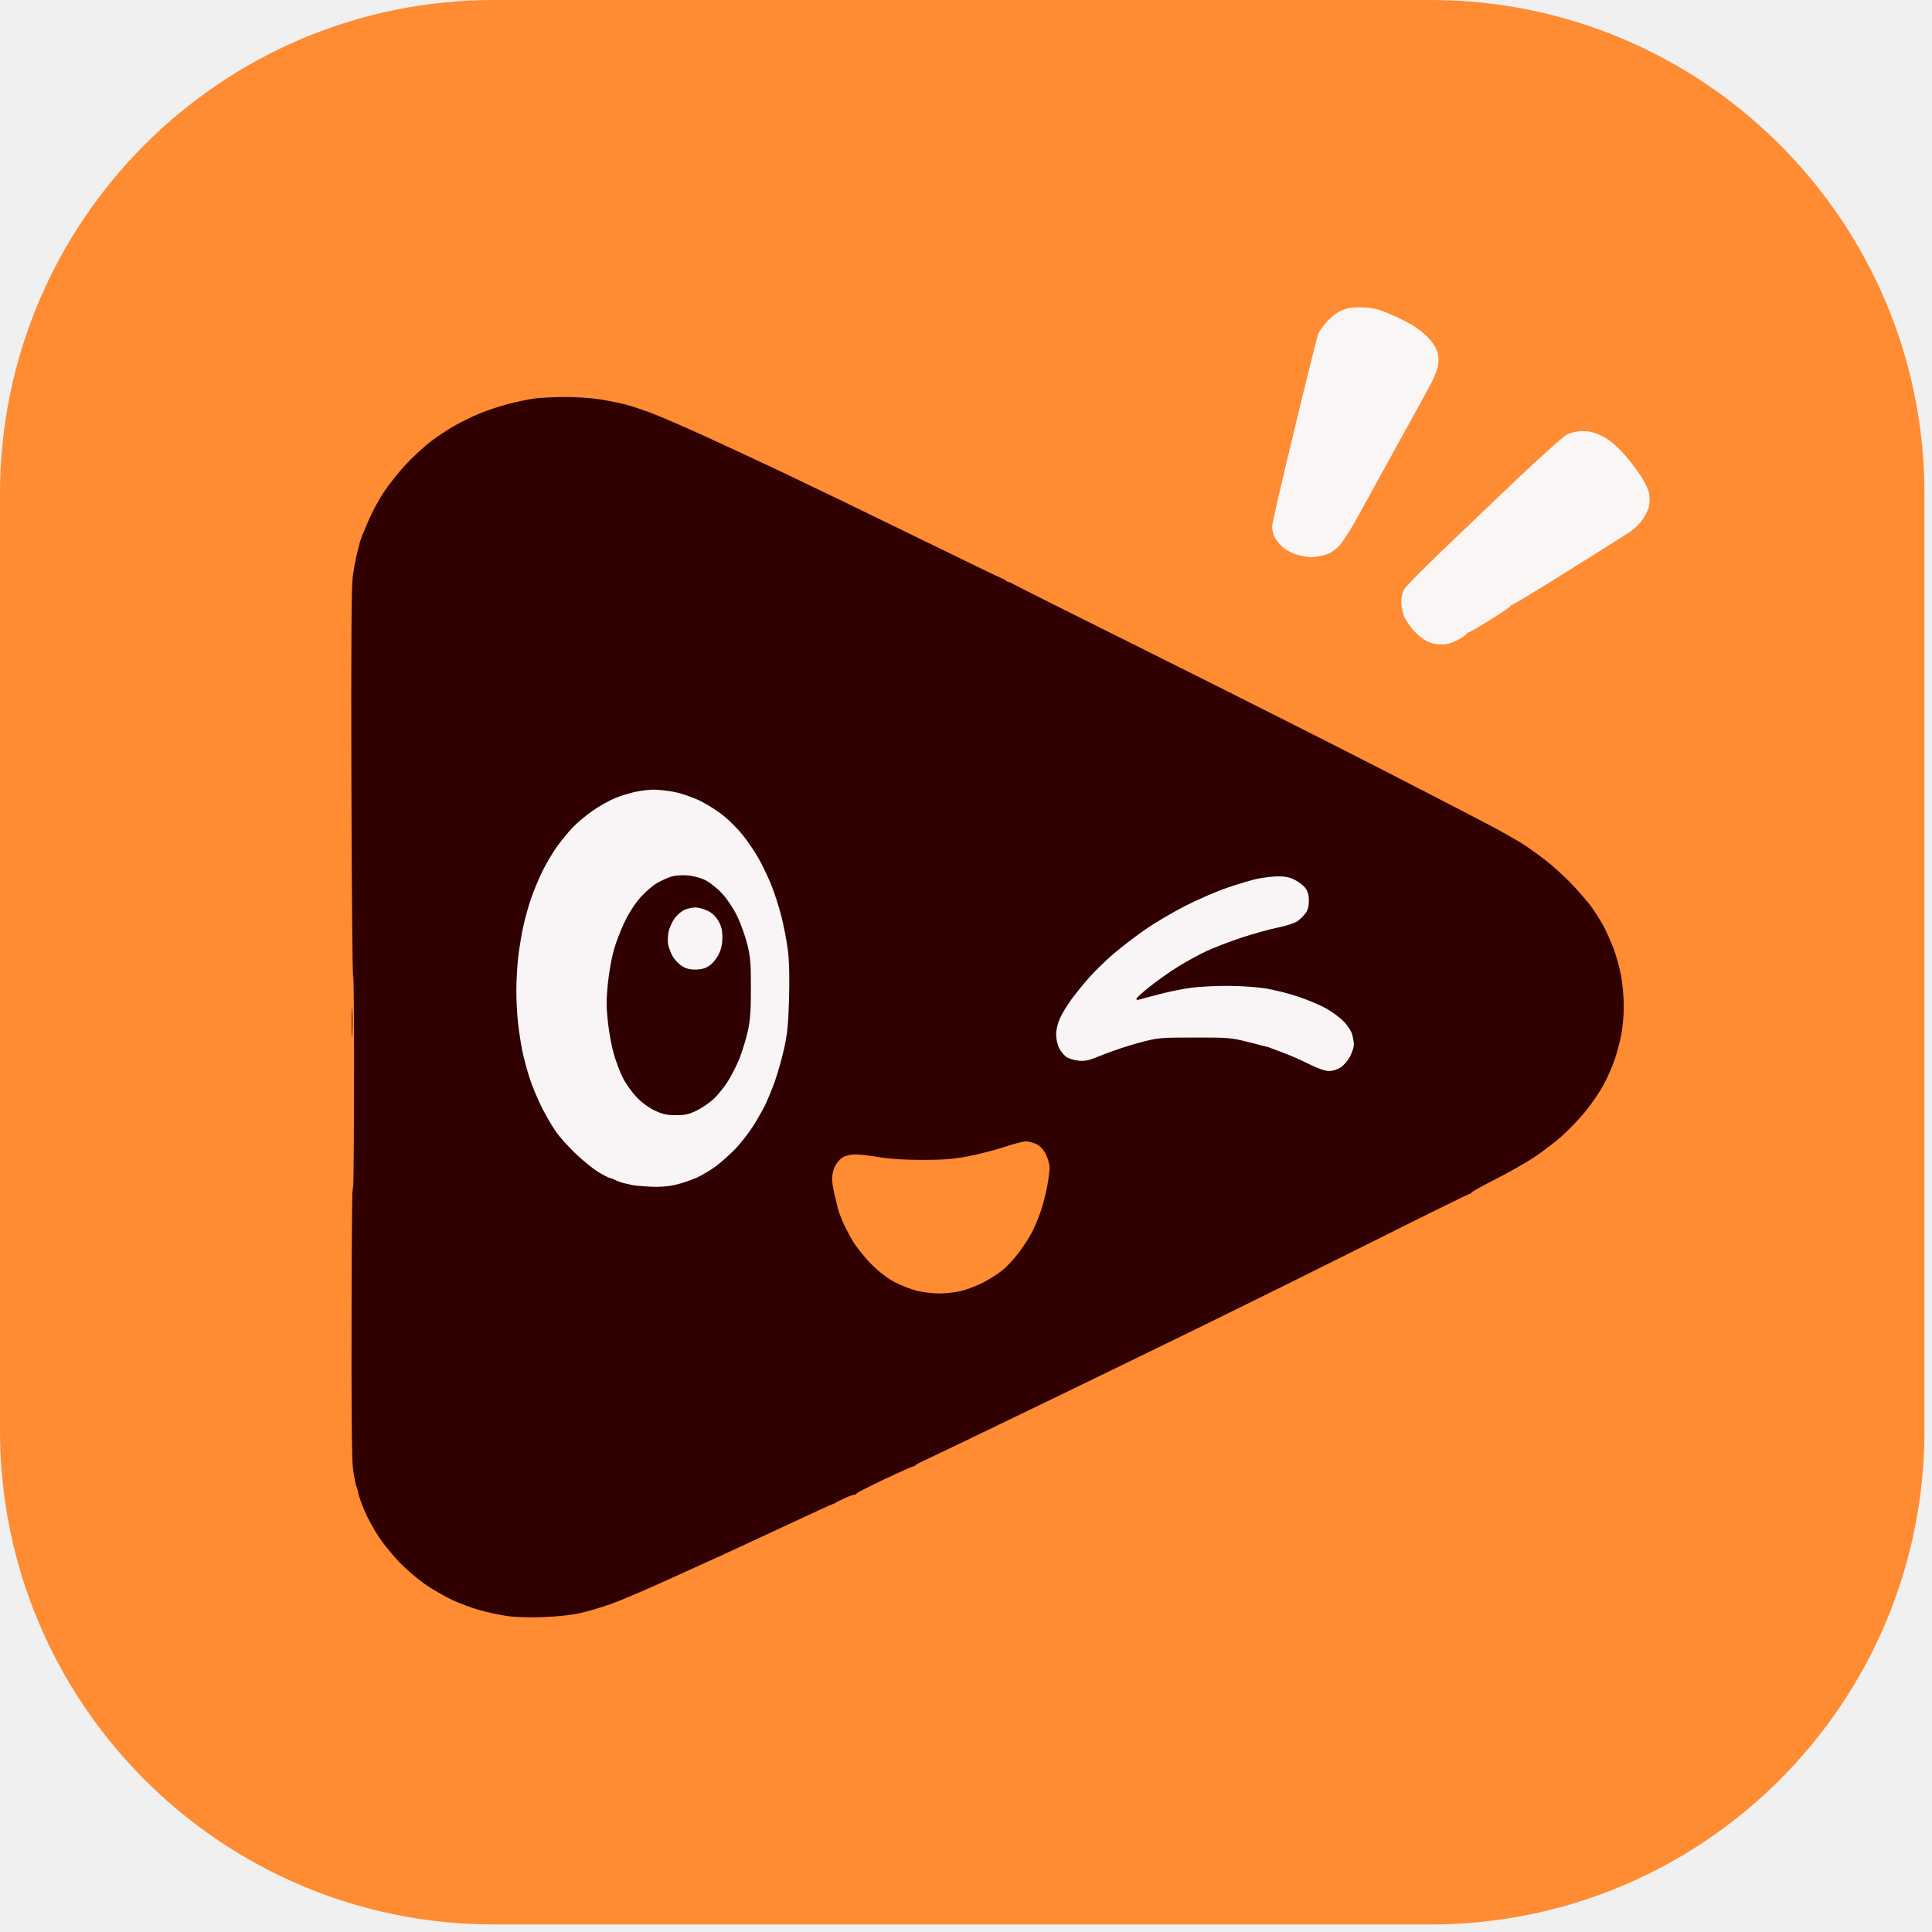
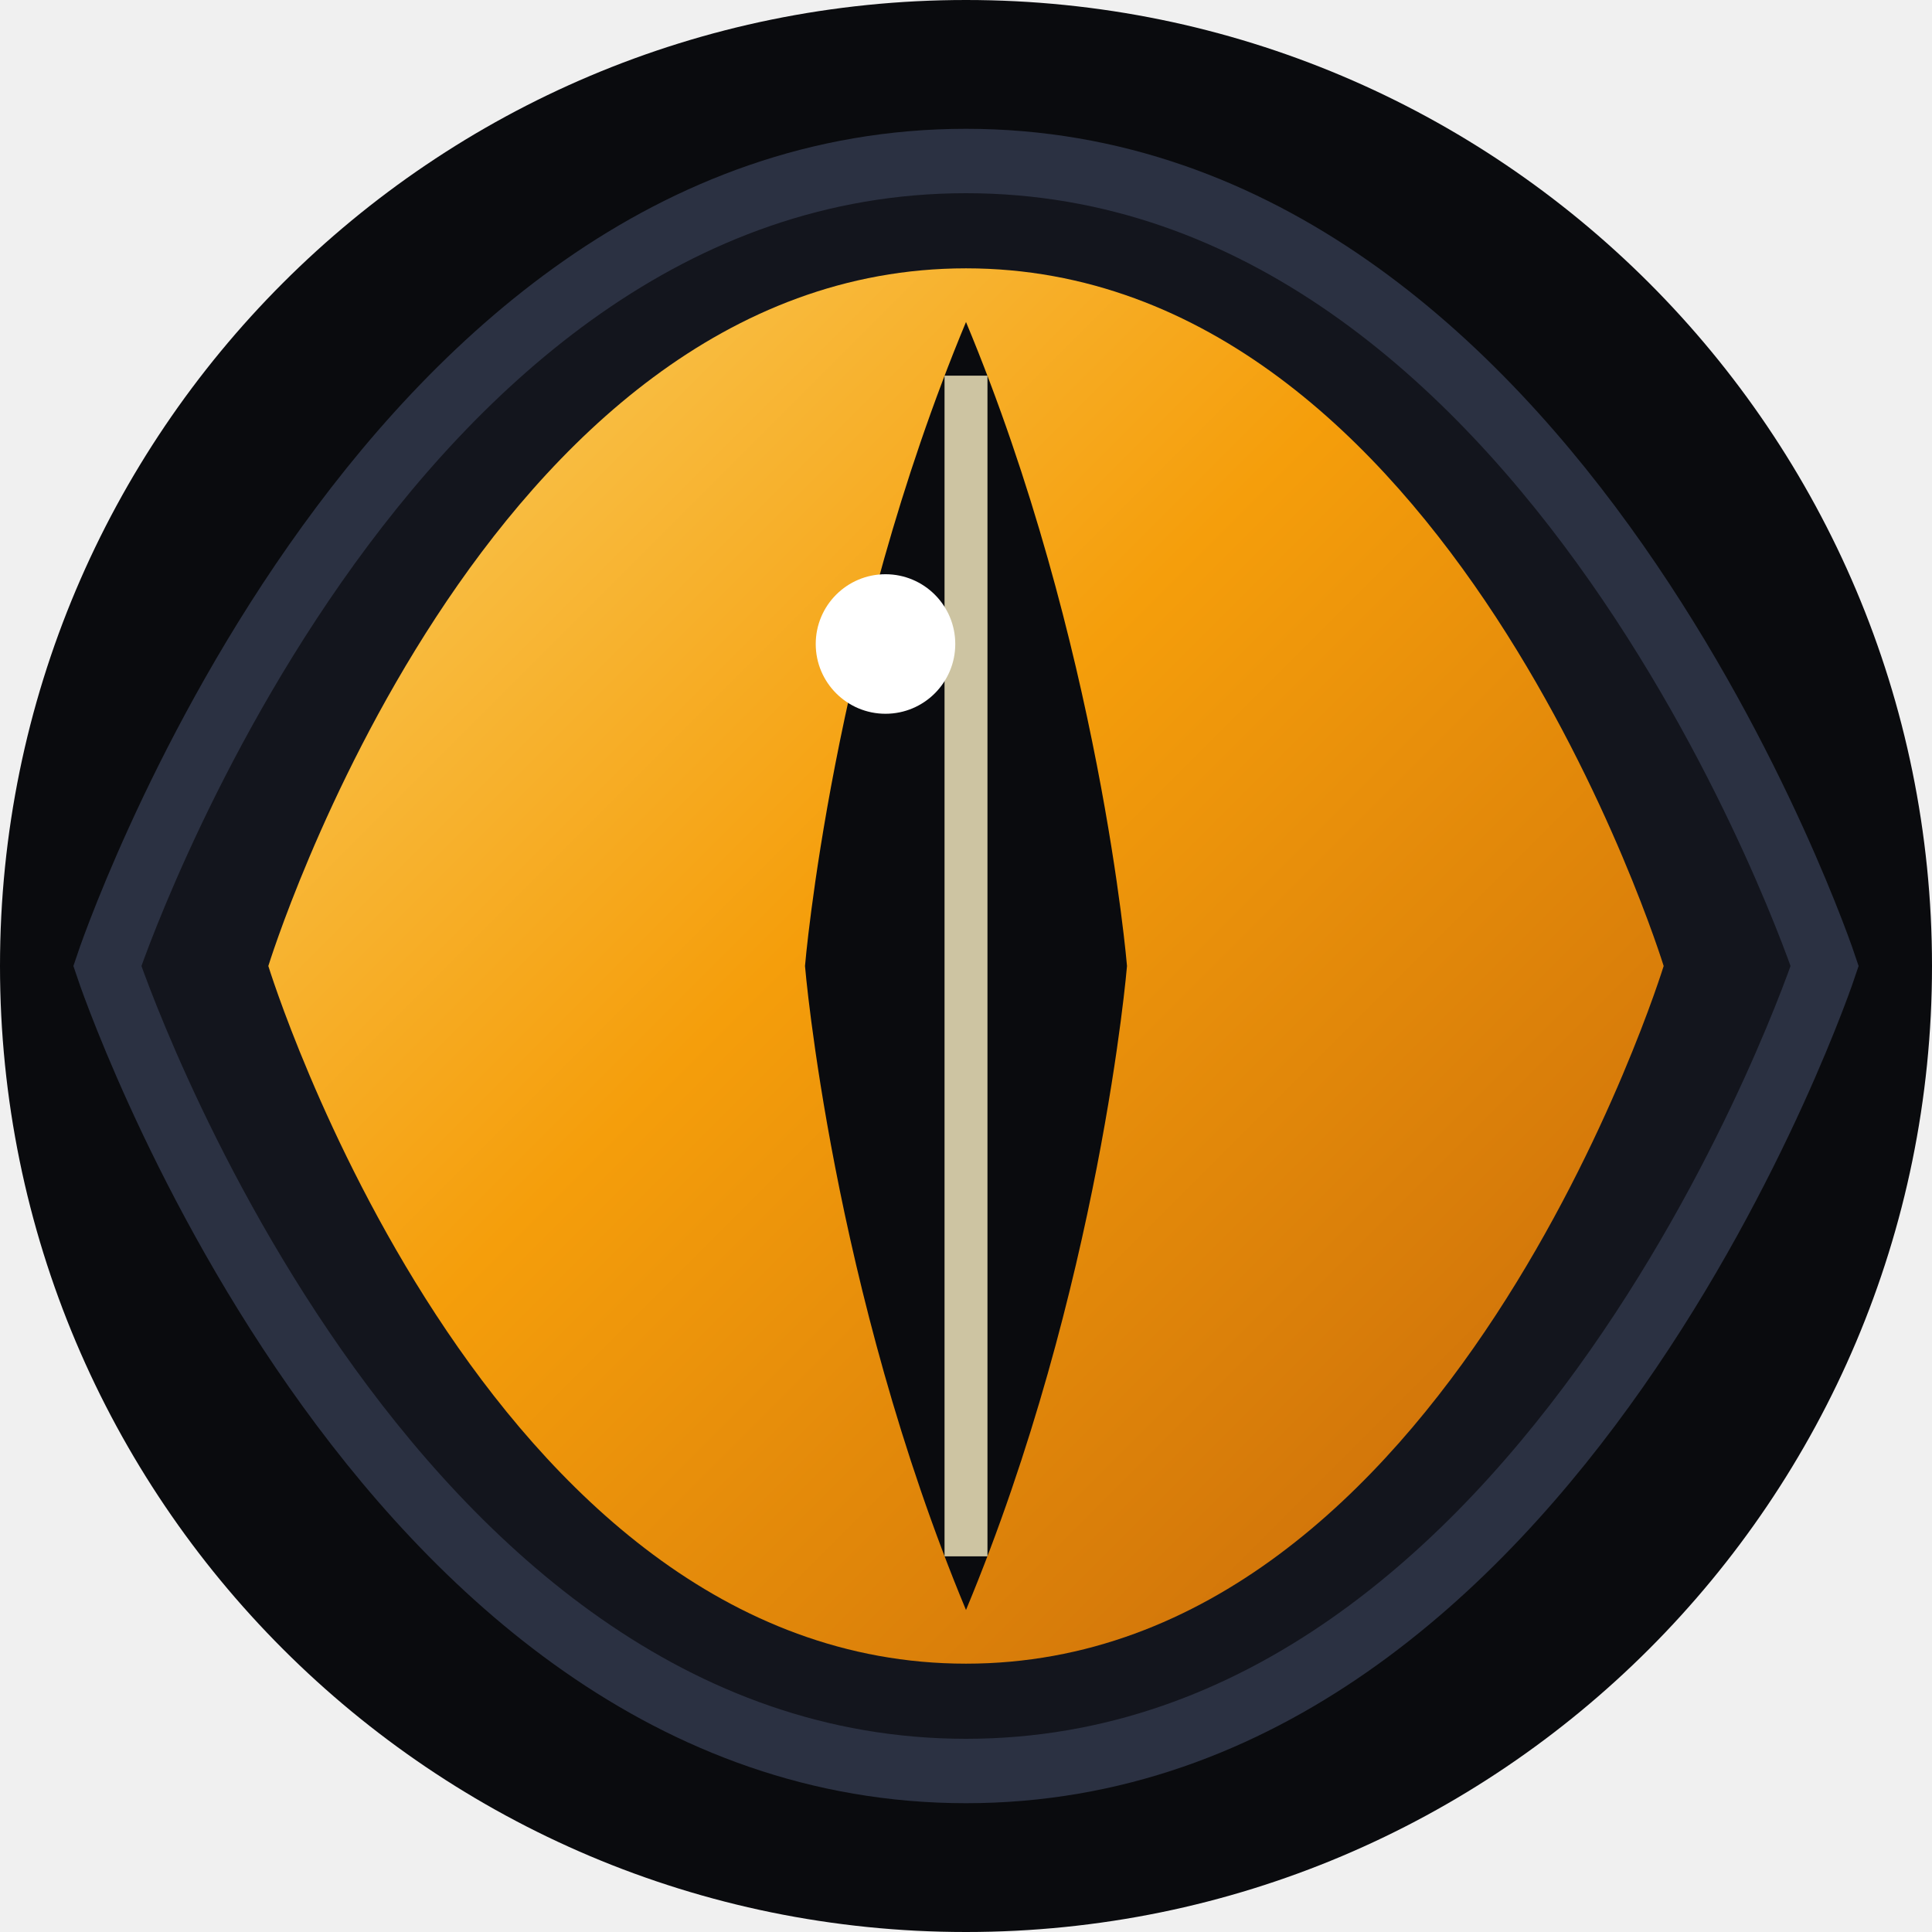
- <svg xmlns="http://www.w3.org/2000/svg" width="220" height="220" viewBox="0 0 220 220" fill="none">
-   <path d="M162.894 0H56.248C25.183 0 0 25.183 0 56.248V162.894C0 193.959 25.183 219.142 56.248 219.142H162.894C193.959 219.142 219.142 193.959 219.142 162.894V56.248C219.142 25.183 193.959 0 162.894 0Z" fill="#FF8B33" />
-   <path d="M57.863 46.005C58.838 45.756 60.136 45.478 60.751 45.391C61.365 45.301 62.917 45.219 64.197 45.208C65.514 45.195 67.294 45.31 68.295 45.473C69.269 45.629 70.567 45.888 71.182 46.047C71.797 46.205 73.095 46.632 74.069 46.995C75.043 47.356 77.726 48.514 80.03 49.565C82.336 50.614 86.568 52.585 89.437 53.943C92.305 55.302 99.011 58.546 104.339 61.153C109.666 63.759 114.109 65.906 114.211 65.924C114.313 65.945 114.44 66.016 114.49 66.083C114.541 66.152 114.707 66.236 114.856 66.269C115.005 66.305 115.215 66.4 115.321 66.481C115.427 66.562 122.556 70.135 131.162 74.419C139.768 78.705 151.713 84.725 157.706 87.802C163.698 90.876 169.484 93.876 170.559 94.465C171.633 95.055 172.977 95.832 173.539 96.192C174.102 96.552 175.234 97.37 176.054 98.009C176.873 98.648 178.175 99.831 178.947 100.64C179.716 101.447 180.694 102.57 181.117 103.133C181.539 103.696 182.184 104.702 182.549 105.369C182.914 106.036 183.467 107.271 183.778 108.117C184.09 108.963 184.47 110.389 184.624 111.285C184.779 112.181 184.905 113.67 184.905 114.592C184.905 115.515 184.781 116.94 184.628 117.76C184.475 118.58 184.134 119.879 183.872 120.648C183.611 121.416 183.043 122.703 182.612 123.508C182.18 124.313 181.241 125.694 180.524 126.574C179.807 127.455 178.55 128.759 177.73 129.473C176.911 130.187 175.486 131.264 174.564 131.865C173.641 132.467 171.714 133.557 170.279 134.284C168.845 135.013 167.629 135.687 167.578 135.784C167.528 135.881 167.422 135.952 167.345 135.944C167.269 135.935 162.448 138.309 156.635 141.219C150.821 144.13 141.915 148.542 136.843 151.024C131.771 153.506 122.802 157.862 116.912 160.706C111.02 163.551 105.758 166.078 105.216 166.322C104.674 166.566 104.234 166.808 104.238 166.858C104.242 166.909 104.141 166.961 104.013 166.972C103.884 166.983 102.398 167.647 100.706 168.444C99.015 169.242 97.59 169.974 97.54 170.069C97.489 170.166 97.363 170.233 97.26 170.218C97.158 170.203 96.655 170.384 96.142 170.621C95.63 170.855 95.168 171.09 95.118 171.142C95.068 171.194 94.941 171.25 94.839 171.267C94.736 171.284 92.557 172.279 89.996 173.479C87.434 174.677 83.871 176.33 82.079 177.15C80.285 177.968 77.143 179.395 75.094 180.319C73.045 181.243 70.573 182.287 69.599 182.639C68.624 182.991 67.075 183.453 66.153 183.664C65.089 183.908 63.522 184.083 61.868 184.143C60.264 184.202 58.651 184.15 57.677 184.008C56.805 183.882 55.382 183.571 54.511 183.317C53.639 183.062 52.298 182.563 51.53 182.205C50.761 181.849 49.462 181.111 48.643 180.567C47.823 180.023 46.493 178.916 45.689 178.109C44.884 177.302 43.749 175.927 43.166 175.057C42.583 174.187 41.827 172.802 41.488 171.983C41.149 171.163 40.849 170.324 40.823 170.119C40.797 169.914 40.691 169.536 40.588 169.281C40.484 169.024 40.307 168.101 40.195 167.231C40.058 166.162 40.004 160.206 40.033 148.877C40.056 139.654 40.119 133.574 40.175 135.368C40.229 137.161 40.292 132.445 40.315 124.887C40.335 117.33 40.29 111.145 40.214 111.145C40.138 111.145 40.048 101.272 40.015 89.205C39.974 73.655 40.017 66.802 40.166 65.68C40.281 64.808 40.507 63.593 40.665 62.978C40.823 62.364 40.974 61.777 40.998 61.674C41.023 61.572 41.108 61.32 41.186 61.115C41.267 60.91 41.637 60.029 42.012 59.159C42.384 58.287 43.163 56.861 43.74 55.991C44.318 55.119 45.448 53.703 46.251 52.844C47.054 51.985 48.339 50.807 49.109 50.228C49.876 49.648 51.092 48.847 51.809 48.445C52.527 48.042 53.784 47.431 54.604 47.088C55.423 46.743 56.889 46.257 57.863 46.005ZM40.119 117.76C40.084 118.477 40.056 117.85 40.056 116.363C40.056 114.876 40.084 114.291 40.119 115.058C40.154 115.828 40.154 117.043 40.119 117.76Z" fill-rule="evenodd" clip-rule="evenodd" fill="#310001" />
-   <path d="M152.397 35.536C152.704 35.376 153.207 35.18 153.515 35.098C153.822 35.016 154.66 34.979 155.377 35.012C156.372 35.059 157.058 35.234 158.265 35.752C159.134 36.125 160.297 36.702 160.846 37.034C161.396 37.366 162.174 37.973 162.579 38.383C162.985 38.793 163.445 39.464 163.603 39.874C163.793 40.364 163.855 40.906 163.784 41.458C163.722 41.918 163.367 42.883 162.99 43.6C162.614 44.318 160.867 47.504 159.108 50.681C157.348 53.858 155.292 57.588 154.539 58.973C153.76 60.402 152.842 61.812 152.41 62.241C151.898 62.752 151.365 63.066 150.767 63.219C150.281 63.344 149.61 63.445 149.277 63.447C148.943 63.448 148.232 63.322 147.694 63.167C147.155 63.012 146.408 62.614 146.034 62.28C145.659 61.947 145.24 61.403 145.103 61.069C144.965 60.735 144.853 60.232 144.855 59.951C144.855 59.67 145.989 54.743 147.373 49.004C148.757 43.265 149.99 38.318 150.113 38.01C150.236 37.703 150.674 37.086 151.087 36.639C151.501 36.192 152.09 35.694 152.397 35.536Z" fill="#FBF7F8" fill-opacity="0.99" />
-   <path d="M172.887 54.428C175.551 51.898 178.065 49.662 178.475 49.462C178.935 49.237 179.613 49.095 180.245 49.093C181.005 49.092 181.558 49.231 182.387 49.636C183.138 50.001 183.896 50.599 184.697 51.456C185.351 52.157 186.295 53.358 186.794 54.128C187.399 55.06 187.739 55.805 187.815 56.364C187.876 56.826 187.835 57.495 187.724 57.855C187.614 58.214 187.278 58.842 186.98 59.252C186.681 59.662 186.112 60.221 185.716 60.493C185.319 60.765 182.165 62.755 178.708 64.918C175.251 67.08 172.337 68.848 172.235 68.848C172.133 68.848 172.028 68.921 172.002 69.01C171.976 69.1 170.929 69.812 169.674 70.594C168.418 71.377 167.308 72.016 167.206 72.016C167.103 72.016 167.021 72.079 167.025 72.156C167.029 72.232 166.589 72.54 166.047 72.84C165.334 73.233 164.808 73.384 164.132 73.385C163.551 73.387 162.921 73.246 162.456 73.005C162.046 72.793 161.381 72.254 160.977 71.805C160.574 71.358 160.094 70.656 159.911 70.246C159.727 69.836 159.576 69.081 159.574 68.569C159.57 67.989 159.699 67.427 159.911 67.078C160.097 66.771 162.005 64.835 164.147 62.774C166.291 60.715 170.223 56.958 172.887 54.428Z" fill="#FBF7F8" fill-opacity="0.99" />
-   <path d="M110.206 131.678C111.385 131.454 113.229 130.981 114.304 130.625C115.379 130.269 116.512 129.974 116.819 129.971C117.126 129.969 117.67 130.112 118.03 130.291C118.458 130.505 118.825 130.904 119.099 131.456C119.328 131.918 119.518 132.589 119.52 132.946C119.524 133.304 119.399 134.269 119.246 135.089C119.093 135.909 118.769 137.167 118.525 137.884C118.283 138.602 117.853 139.651 117.57 140.213C117.288 140.778 116.607 141.846 116.053 142.589C115.502 143.333 114.61 144.285 114.071 144.708C113.533 145.129 112.527 145.759 111.836 146.105C111.145 146.452 110.055 146.86 109.415 147.013C108.774 147.164 107.664 147.288 106.946 147.29C106.229 147.29 105.099 147.156 104.432 146.992C103.765 146.826 102.634 146.388 101.917 146.019C101.055 145.572 100.14 144.872 99.212 143.944C98.443 143.172 97.473 141.956 97.055 141.238C96.64 140.521 96.124 139.515 95.908 139.002C95.694 138.49 95.472 137.862 95.414 137.605C95.358 137.349 95.185 136.636 95.032 136.021C94.878 135.406 94.749 134.588 94.749 134.204C94.747 133.82 94.893 133.196 95.072 132.818C95.25 132.44 95.649 131.979 95.956 131.793C96.286 131.596 96.878 131.458 97.4 131.456C97.886 131.456 99.103 131.596 100.101 131.765C101.284 131.968 102.988 132.076 104.991 132.078C107.371 132.08 108.548 131.989 110.206 131.678Z" fill="#FF8B33" />
-   <path d="M70.064 90.871C70.679 90.623 71.685 90.311 72.3 90.177C72.914 90.043 73.857 89.926 74.395 89.918C74.933 89.911 76.023 90.032 76.817 90.189C77.621 90.349 78.92 90.8 79.751 91.208C80.57 91.612 81.787 92.389 82.451 92.937C83.117 93.483 84.089 94.47 84.61 95.132C85.134 95.791 85.899 96.919 86.315 97.636C86.73 98.353 87.384 99.695 87.766 100.617C88.148 101.54 88.694 103.217 88.977 104.344C89.262 105.471 89.597 107.232 89.724 108.257C89.874 109.481 89.917 111.365 89.848 113.754C89.765 116.674 89.653 117.79 89.28 119.437C89.027 120.564 88.55 122.241 88.222 123.164C87.892 124.086 87.373 125.344 87.064 125.959C86.754 126.573 86.123 127.664 85.659 128.381C85.195 129.098 84.348 130.177 83.774 130.779C83.2 131.381 82.228 132.258 81.613 132.728C80.999 133.198 79.972 133.816 79.331 134.103C78.691 134.388 77.601 134.755 76.91 134.916C76.079 135.109 75.116 135.182 74.069 135.13C73.197 135.085 72.275 135.005 72.02 134.953C71.763 134.899 71.303 134.793 70.996 134.714C70.688 134.636 70.269 134.481 70.064 134.373C69.859 134.263 69.565 134.152 69.412 134.124C69.26 134.094 68.68 133.796 68.129 133.462C67.578 133.127 66.456 132.223 65.638 131.455C64.823 130.686 63.794 129.555 63.357 128.94C62.919 128.325 62.179 127.067 61.714 126.145C61.248 125.223 60.618 123.713 60.317 122.791C60.015 121.869 59.633 120.443 59.469 119.623C59.305 118.803 59.087 117.378 58.985 116.456C58.882 115.533 58.797 113.92 58.797 112.869C58.795 111.818 58.884 110.141 58.994 109.142C59.102 108.143 59.363 106.528 59.573 105.555C59.782 104.581 60.205 103.071 60.508 102.201C60.814 101.331 61.399 99.947 61.807 99.127C62.215 98.307 62.938 97.092 63.411 96.425C63.886 95.758 64.696 94.767 65.214 94.223C65.73 93.677 66.78 92.801 67.55 92.275C68.317 91.75 69.45 91.118 70.064 90.871Z" fill="#FBF7F8" fill-opacity="0.99" />
-   <path d="M139.73 101.093C140.96 100.672 142.51 100.209 143.177 100.068C143.843 99.926 144.89 99.801 145.505 99.792C146.321 99.781 146.846 99.889 147.45 100.196C147.904 100.427 148.45 100.854 148.66 101.143C148.923 101.503 149.044 101.955 149.044 102.574C149.044 103.2 148.925 103.64 148.655 104.005C148.441 104.294 148.021 104.7 147.723 104.909C147.425 105.117 146.427 105.438 145.505 105.624C144.583 105.811 142.739 106.321 141.407 106.761C140.075 107.201 138.272 107.89 137.402 108.296C136.532 108.701 135.064 109.502 134.142 110.076C133.22 110.651 131.775 111.671 130.929 112.345C130.083 113.018 129.392 113.651 129.392 113.754C129.392 113.856 129.539 113.89 129.718 113.828C129.897 113.767 130.966 113.48 132.093 113.191C133.22 112.9 134.856 112.574 135.726 112.463C136.595 112.353 138.441 112.263 139.824 112.263C141.206 112.265 143.134 112.394 144.108 112.552C145.082 112.709 146.759 113.133 147.833 113.493C148.908 113.853 150.333 114.453 151 114.827C151.667 115.2 152.567 115.867 153.002 116.307C153.457 116.767 153.872 117.406 153.979 117.807C154.081 118.19 154.167 118.714 154.167 118.971C154.169 119.226 153.98 119.813 153.749 120.274C153.518 120.734 153.034 121.302 152.676 121.537C152.283 121.794 151.747 121.96 151.326 121.958C150.886 121.954 150.056 121.666 149.091 121.181C148.245 120.758 147.01 120.208 146.343 119.962C145.676 119.718 145.008 119.463 144.853 119.4C144.698 119.335 144.531 119.271 144.48 119.258C144.43 119.243 143.424 118.986 142.245 118.686C140.191 118.162 139.935 118.14 136.005 118.146C131.989 118.151 131.862 118.162 129.672 118.749C128.442 119.079 126.598 119.692 125.574 120.113C123.981 120.767 123.577 120.862 122.78 120.777C122.267 120.723 121.64 120.518 121.383 120.324C121.127 120.128 120.77 119.681 120.591 119.331C120.412 118.979 120.265 118.293 120.265 117.807C120.265 117.276 120.442 116.53 120.705 115.943C120.947 115.405 121.546 114.421 122.038 113.754C122.53 113.087 123.456 111.956 124.095 111.238C124.734 110.521 125.943 109.347 126.779 108.63C127.617 107.912 129.199 106.696 130.294 105.928C131.389 105.158 133.457 103.929 134.889 103.194C136.324 102.46 138.501 101.514 139.73 101.093Z" fill="#FBF7F8" fill-opacity="0.99" />
-   <path d="M76.398 99.835C76.828 99.697 77.616 99.632 78.26 99.68C78.916 99.73 79.763 99.954 80.309 100.221C80.831 100.476 81.682 101.156 82.241 101.766C82.824 102.401 83.539 103.474 83.956 104.344C84.35 105.164 84.861 106.589 85.092 107.512C85.45 108.945 85.512 109.677 85.508 112.543C85.507 115.271 85.433 116.21 85.117 117.573C84.905 118.496 84.471 119.88 84.156 120.648C83.839 121.417 83.26 122.549 82.867 123.164C82.474 123.778 81.781 124.642 81.325 125.083C80.868 125.523 79.992 126.132 79.378 126.438C78.456 126.894 78.033 126.991 76.957 126.987C75.913 126.984 75.429 126.877 74.535 126.45C73.855 126.126 73.046 125.526 72.469 124.913C71.945 124.361 71.254 123.385 70.932 122.744C70.608 122.103 70.143 120.889 69.899 120.043C69.653 119.197 69.349 117.542 69.221 116.363C69.036 114.66 69.036 113.761 69.219 111.983C69.345 110.754 69.651 109.034 69.899 108.164C70.146 107.294 70.716 105.825 71.163 104.903C71.657 103.888 72.374 102.794 72.977 102.13C73.527 101.529 74.352 100.821 74.814 100.556C75.276 100.291 75.988 99.967 76.398 99.835ZM79.192 103.329C78.885 103.332 78.35 103.442 78.005 103.577C77.66 103.711 77.135 104.147 76.839 104.547C76.543 104.948 76.222 105.652 76.127 106.114C76.031 106.576 76.016 107.247 76.092 107.605C76.169 107.963 76.4 108.551 76.604 108.909C76.809 109.267 77.266 109.753 77.62 109.986C78.076 110.288 78.529 110.409 79.192 110.406C79.853 110.404 80.313 110.275 80.775 109.966C81.144 109.72 81.61 109.153 81.846 108.661C82.135 108.063 82.263 107.456 82.262 106.72C82.258 105.922 82.139 105.445 81.796 104.856C81.483 104.321 81.077 103.945 80.542 103.694C80.107 103.491 79.499 103.327 79.192 103.329Z" fill-rule="evenodd" clip-rule="evenodd" fill="#310001" />
+ <svg xmlns="http://www.w3.org/2000/svg" viewBox="0 0 36 36" width="36" height="36" fill="none">
+   <defs>
+     <linearGradient id="fav_iris" x1="0" y1="0" x2="36" y2="36" gradientUnits="userSpaceOnUse">
+       <stop offset="0%" stop-color="#FDE68A" />
+       <stop offset="45%" stop-color="#F59E0B" />
+       <stop offset="100%" stop-color="#B45309" />
+     </linearGradient>
+   </defs>
+   <circle cx="18" cy="18" r="18" fill="#0A0B0E" />
+   <path d="M18 3 C7 3 2 18 2 18 C2 18 7 33 18 33 C29 33 34 18 34 18 C34 18 29 3 18 3 Z" fill="#13151D" stroke="#2B3142" stroke-width="1.2" />
+   <path d="M18 5 C9 5 5 18 5 18 C5 18 9 31 18 31 C27 31 31 18 31 18 C31 18 27 5 18 5 Z" fill="url(#fav_iris)" />
+   <path d="M18 6 C15.5 12 15 18 15 18 C15 18 15.5 24 18 30 C20.5 24 21 18 21 18 C21 18 20.5 12 18 6 Z" fill="#0A0B0E" />
+   <line x1="18" y1="7" x2="18" y2="29" stroke="#FEF3C7" stroke-width="0.8" opacity="0.8" />
+   <circle cx="16.5" cy="12" r="1.3" fill="#FFFFFF" />
</svg>
